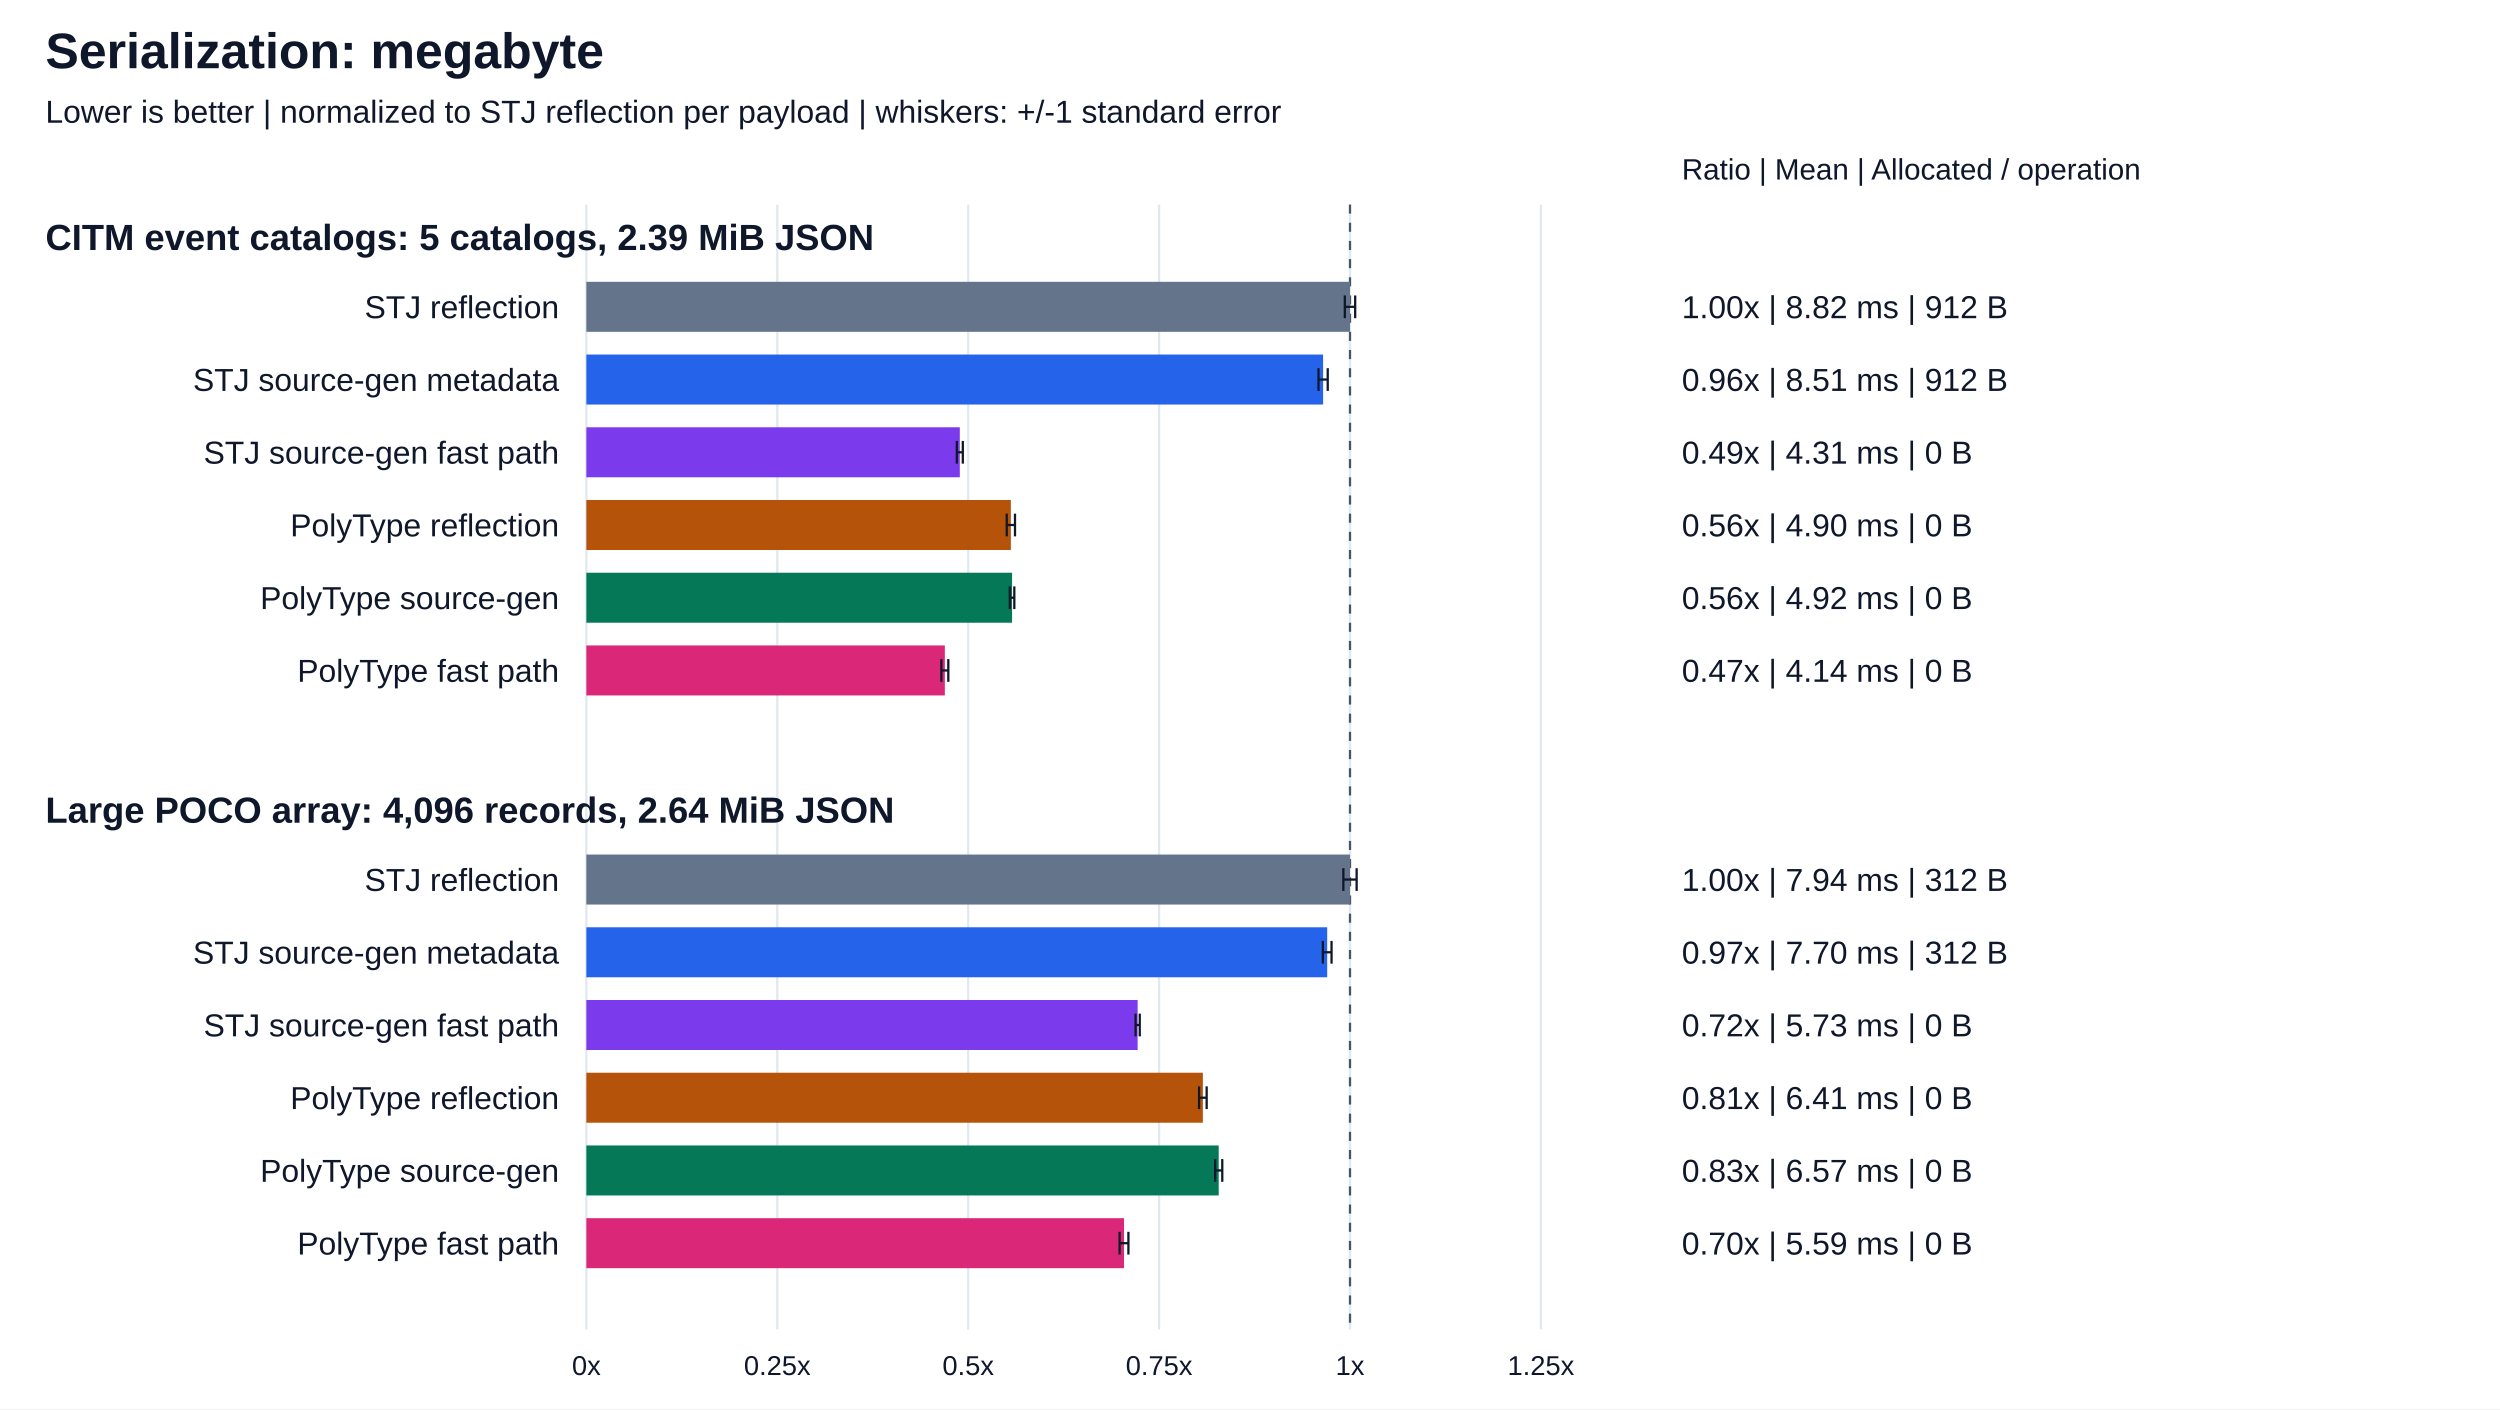
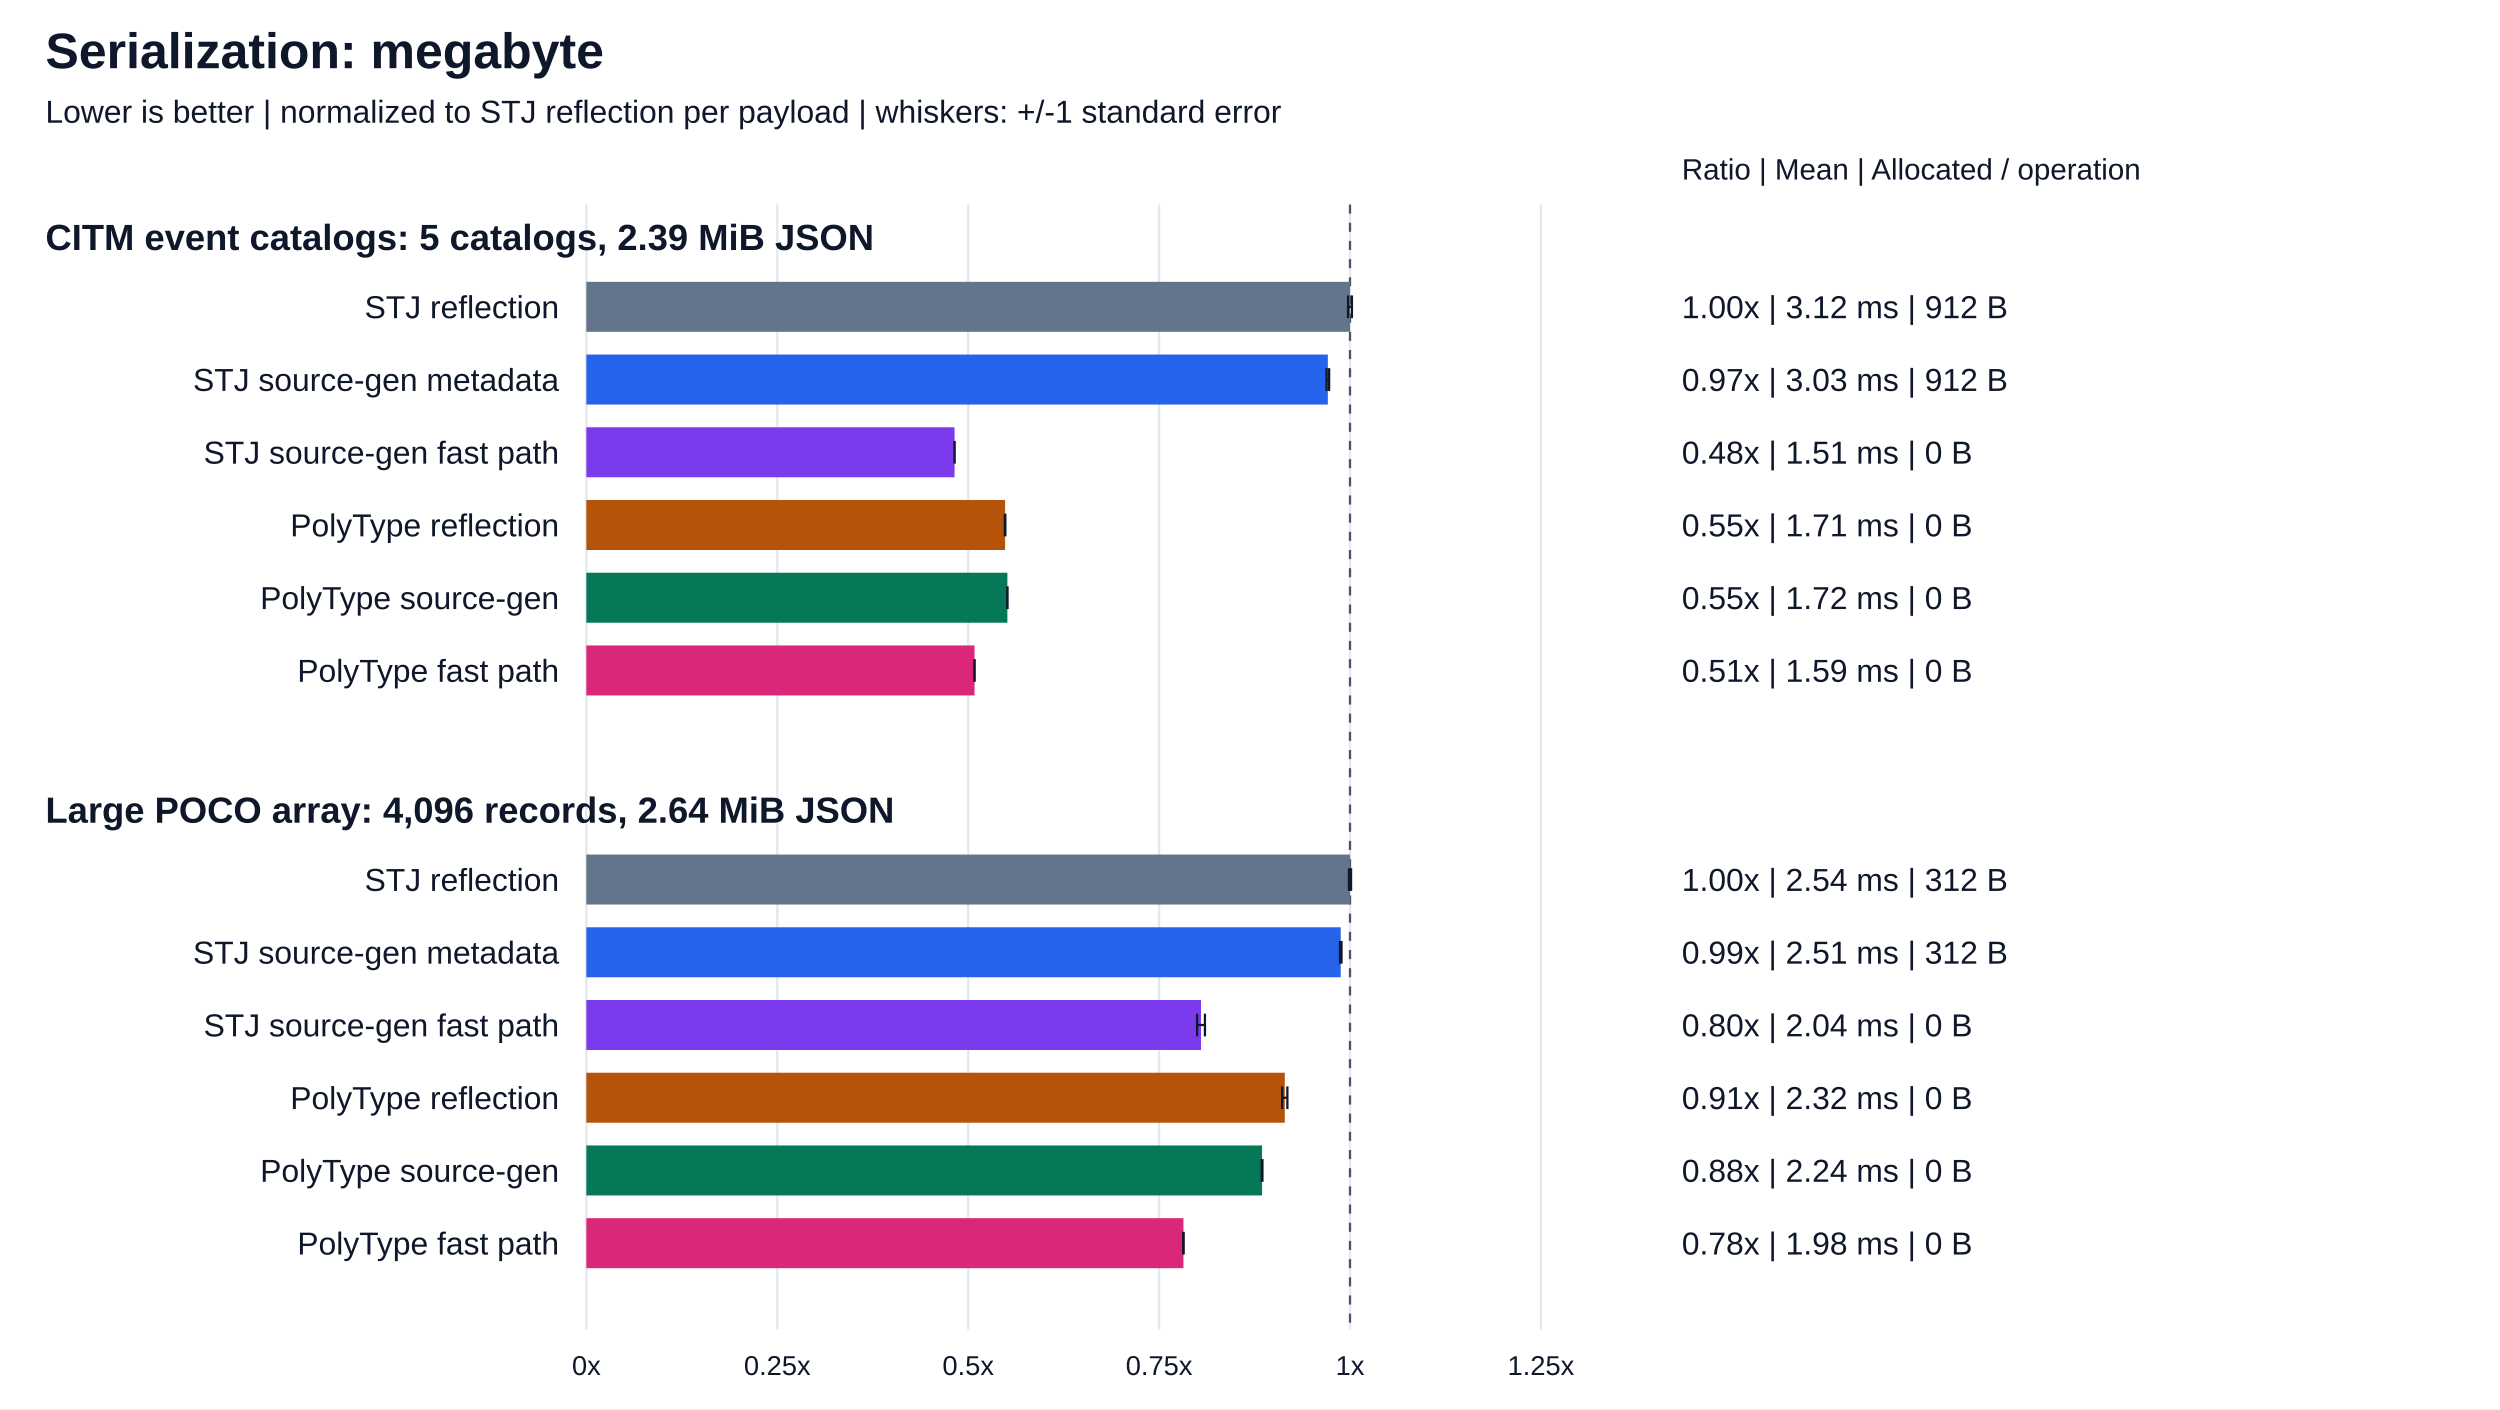
<svg xmlns="http://www.w3.org/2000/svg" width="1100" height="620" viewBox="0 0 1100 620" role="img" aria-labelledby="title desc">
  <rect width="100%" height="100%" fill="#ffffff" />
  <g font-family="Arial, sans-serif" font-size="14" fill="#0f172a">
    <text x="20" y="30" font-size="22" font-weight="bold">Serialization: megabyte</text>
    <text x="20" y="54">Lower is better | normalized to STJ reflection per payload | whiskers: +/-1 standard error</text>
    <text x="740" y="79" font-size="13">Ratio | Mean | Allocated / operation</text>
    <line x1="258.00" y1="90" x2="258.00" y2="585" stroke="#e2e8f0" />
    <text x="258.00" y="605" text-anchor="middle" font-size="12">0x</text>
    <line x1="342.00" y1="90" x2="342.00" y2="585" stroke="#e2e8f0" />
    <text x="342.00" y="605" text-anchor="middle" font-size="12">0.25x</text>
    <line x1="426.00" y1="90" x2="426.00" y2="585" stroke="#e2e8f0" />
    <text x="426.00" y="605" text-anchor="middle" font-size="12">0.5x</text>
    <line x1="510.00" y1="90" x2="510.00" y2="585" stroke="#e2e8f0" />
    <text x="510.00" y="605" text-anchor="middle" font-size="12">0.75x</text>
    <line x1="594.00" y1="90" x2="594.00" y2="585" stroke="#e2e8f0" />
    <text x="594.00" y="605" text-anchor="middle" font-size="12">1x</text>
    <line x1="678.00" y1="90" x2="678.00" y2="585" stroke="#e2e8f0" />
    <text x="678.00" y="605" text-anchor="middle" font-size="12">1.25x</text>
    <line x1="594.00" y1="90" x2="594.00" y2="585" stroke="#475569" stroke-dasharray="4 4" />
    <text x="20" y="110" font-weight="bold" font-size="16">CITM event catalogs: 5 catalogs, 2.39 MiB JSON</text>
    <text x="246" y="140" text-anchor="end">STJ reflection</text>
    <rect x="258" y="124" width="336.00" height="22" fill="#64748b" />
-     <path d="M 591.72 135 H 596.28 M 591.72 130 V 140 M 596.28 130 V 140" stroke="#0f172a" fill="none" />
-     <text x="740" y="140">1.00x | 8.82 ms | 912 B</text>
+     <path d="M 593.15 135 H 594.85 M 593.15 130 V 140 M 594.85 130 V 140" stroke="#0f172a" fill="none" />
+     <text x="740" y="140">1.00x | 3.12 ms | 912 B</text>
    <text x="246" y="172" text-anchor="end">STJ source-gen metadata</text>
-     <rect x="258" y="156" width="324.17" height="22" fill="#2563eb" />
-     <path d="M 580.14 167 H 584.20 M 580.14 162 V 172 M 584.20 162 V 172" stroke="#0f172a" fill="none" />
-     <text x="740" y="172">0.96x | 8.51 ms | 912 B</text>
+     <rect x="258" y="156" width="326.25" height="22" fill="#2563eb" />
+     <path d="M 583.68 167 H 584.82 M 583.68 162 V 172 M 584.82 162 V 172" stroke="#0f172a" fill="none" />
+     <text x="740" y="172">0.97x | 3.03 ms | 912 B</text>
    <text x="246" y="204" text-anchor="end">STJ source-gen fast path</text>
-     <rect x="258" y="188" width="164.32" height="22" fill="#7c3aed" />
-     <path d="M 421.00 199 H 423.64 M 421.00 194 V 204 M 423.64 194 V 204" stroke="#0f172a" fill="none" />
-     <text x="740" y="204">0.49x | 4.31 ms | 0 B</text>
+     <rect x="258" y="188" width="162.01" height="22" fill="#7c3aed" />
+     <path d="M 419.96 199 H 420.05 M 419.96 194 V 204 M 420.05 194 V 204" stroke="#0f172a" fill="none" />
+     <text x="740" y="204">0.48x | 1.51 ms | 0 B</text>
    <text x="246" y="236" text-anchor="end">PolyType reflection</text>
-     <rect x="258" y="220" width="186.78" height="22" fill="#b45309" />
-     <path d="M 442.97 231 H 446.60 M 442.97 226 V 236 M 446.60 226 V 236" stroke="#0f172a" fill="none" />
-     <text x="740" y="236">0.56x | 4.90 ms | 0 B</text>
+     <rect x="258" y="220" width="184.24" height="22" fill="#b45309" />
+     <path d="M 442.12 231 H 442.35 M 442.12 226 V 236 M 442.35 226 V 236" stroke="#0f172a" fill="none" />
+     <text x="740" y="236">0.55x | 1.71 ms | 0 B</text>
    <text x="246" y="268" text-anchor="end">PolyType source-gen</text>
-     <rect x="258" y="252" width="187.31" height="22" fill="#047857" />
-     <path d="M 444.32 263 H 446.30 M 444.32 258 V 268 M 446.30 258 V 268" stroke="#0f172a" fill="none" />
-     <text x="740" y="268">0.56x | 4.92 ms | 0 B</text>
+     <rect x="258" y="252" width="185.25" height="22" fill="#047857" />
+     <path d="M 443.18 263 H 443.31 M 443.18 258 V 268 M 443.31 258 V 268" stroke="#0f172a" fill="none" />
+     <text x="740" y="268">0.55x | 1.72 ms | 0 B</text>
    <text x="246" y="300" text-anchor="end">PolyType fast path</text>
-     <rect x="258" y="284" width="157.73" height="22" fill="#db2777" />
-     <path d="M 414.21 295 H 417.26 M 414.21 290 V 300 M 417.26 290 V 300" stroke="#0f172a" fill="none" />
-     <text x="740" y="300">0.47x | 4.14 ms | 0 B</text>
+     <rect x="258" y="284" width="170.79" height="22" fill="#db2777" />
+     <path d="M 428.73 295 H 428.85 M 428.73 290 V 300 M 428.85 290 V 300" stroke="#0f172a" fill="none" />
+     <text x="740" y="300">0.51x | 1.59 ms | 0 B</text>
    <text x="20" y="362" font-weight="bold" font-size="16">Large POCO array: 4,096 records, 2.64 MiB JSON</text>
    <text x="246" y="392" text-anchor="end">STJ reflection</text>
    <rect x="258" y="376" width="336.00" height="22" fill="#64748b" />
-     <path d="M 591.08 387 H 596.92 M 591.08 382 V 392 M 596.92 382 V 392" stroke="#0f172a" fill="none" />
-     <text x="740" y="392">1.00x | 7.94 ms | 312 B</text>
+     <path d="M 593.53 387 H 594.47 M 593.53 382 V 392 M 594.47 382 V 392" stroke="#0f172a" fill="none" />
+     <text x="740" y="392">1.00x | 2.54 ms | 312 B</text>
    <text x="246" y="424" text-anchor="end">STJ source-gen metadata</text>
-     <rect x="258" y="408" width="325.97" height="22" fill="#2563eb" />
-     <path d="M 582.06 419 H 585.88 M 582.06 414 V 424 M 585.88 414 V 424" stroke="#0f172a" fill="none" />
-     <text x="740" y="424">0.97x | 7.70 ms | 312 B</text>
+     <rect x="258" y="408" width="331.92" height="22" fill="#2563eb" />
+     <path d="M 589.58 419 H 590.26 M 589.58 414 V 424 M 590.26 414 V 424" stroke="#0f172a" fill="none" />
+     <text x="740" y="424">0.99x | 2.51 ms | 312 B</text>
    <text x="246" y="456" text-anchor="end">STJ source-gen fast path</text>
-     <rect x="258" y="440" width="242.56" height="22" fill="#7c3aed" />
-     <path d="M 499.64 451 H 501.49 M 499.64 446 V 456 M 501.49 446 V 456" stroke="#0f172a" fill="none" />
-     <text x="740" y="456">0.72x | 5.73 ms | 0 B</text>
+     <rect x="258" y="440" width="270.45" height="22" fill="#7c3aed" />
+     <path d="M 526.73 451 H 530.17 M 526.73 446 V 456 M 530.17 446 V 456" stroke="#0f172a" fill="none" />
+     <text x="740" y="456">0.80x | 2.04 ms | 0 B</text>
    <text x="246" y="488" text-anchor="end">PolyType reflection</text>
-     <rect x="258" y="472" width="271.26" height="22" fill="#b45309" />
-     <path d="M 527.59 483 H 530.93 M 527.59 478 V 488 M 530.93 478 V 488" stroke="#0f172a" fill="none" />
-     <text x="740" y="488">0.81x | 6.41 ms | 0 B</text>
+     <rect x="258" y="472" width="307.31" height="22" fill="#b45309" />
+     <path d="M 564.16 483 H 566.45 M 564.16 478 V 488 M 566.45 478 V 488" stroke="#0f172a" fill="none" />
+     <text x="740" y="488">0.91x | 2.32 ms | 0 B</text>
    <text x="246" y="520" text-anchor="end">PolyType source-gen</text>
-     <rect x="258" y="504" width="278.23" height="22" fill="#047857" />
-     <path d="M 534.67 515 H 537.80 M 534.67 510 V 520 M 537.80 510 V 520" stroke="#0f172a" fill="none" />
-     <text x="740" y="520">0.83x | 6.57 ms | 0 B</text>
+     <rect x="258" y="504" width="297.31" height="22" fill="#047857" />
+     <path d="M 555.15 515 H 555.47 M 555.15 510 V 520 M 555.47 510 V 520" stroke="#0f172a" fill="none" />
+     <text x="740" y="520">0.88x | 2.24 ms | 0 B</text>
    <text x="246" y="552" text-anchor="end">PolyType fast path</text>
-     <rect x="258" y="536" width="236.56" height="22" fill="#db2777" />
-     <path d="M 492.62 547 H 496.50 M 492.62 542 V 552 M 496.50 542 V 552" stroke="#0f172a" fill="none" />
-     <text x="740" y="552">0.70x | 5.59 ms | 0 B</text>
+     <rect x="258" y="536" width="262.72" height="22" fill="#db2777" />
+     <path d="M 520.62 547 H 520.81 M 520.62 542 V 552 M 520.81 542 V 552" stroke="#0f172a" fill="none" />
+     <text x="740" y="552">0.78x | 1.98 ms | 0 B</text>
  </g>
</svg>
